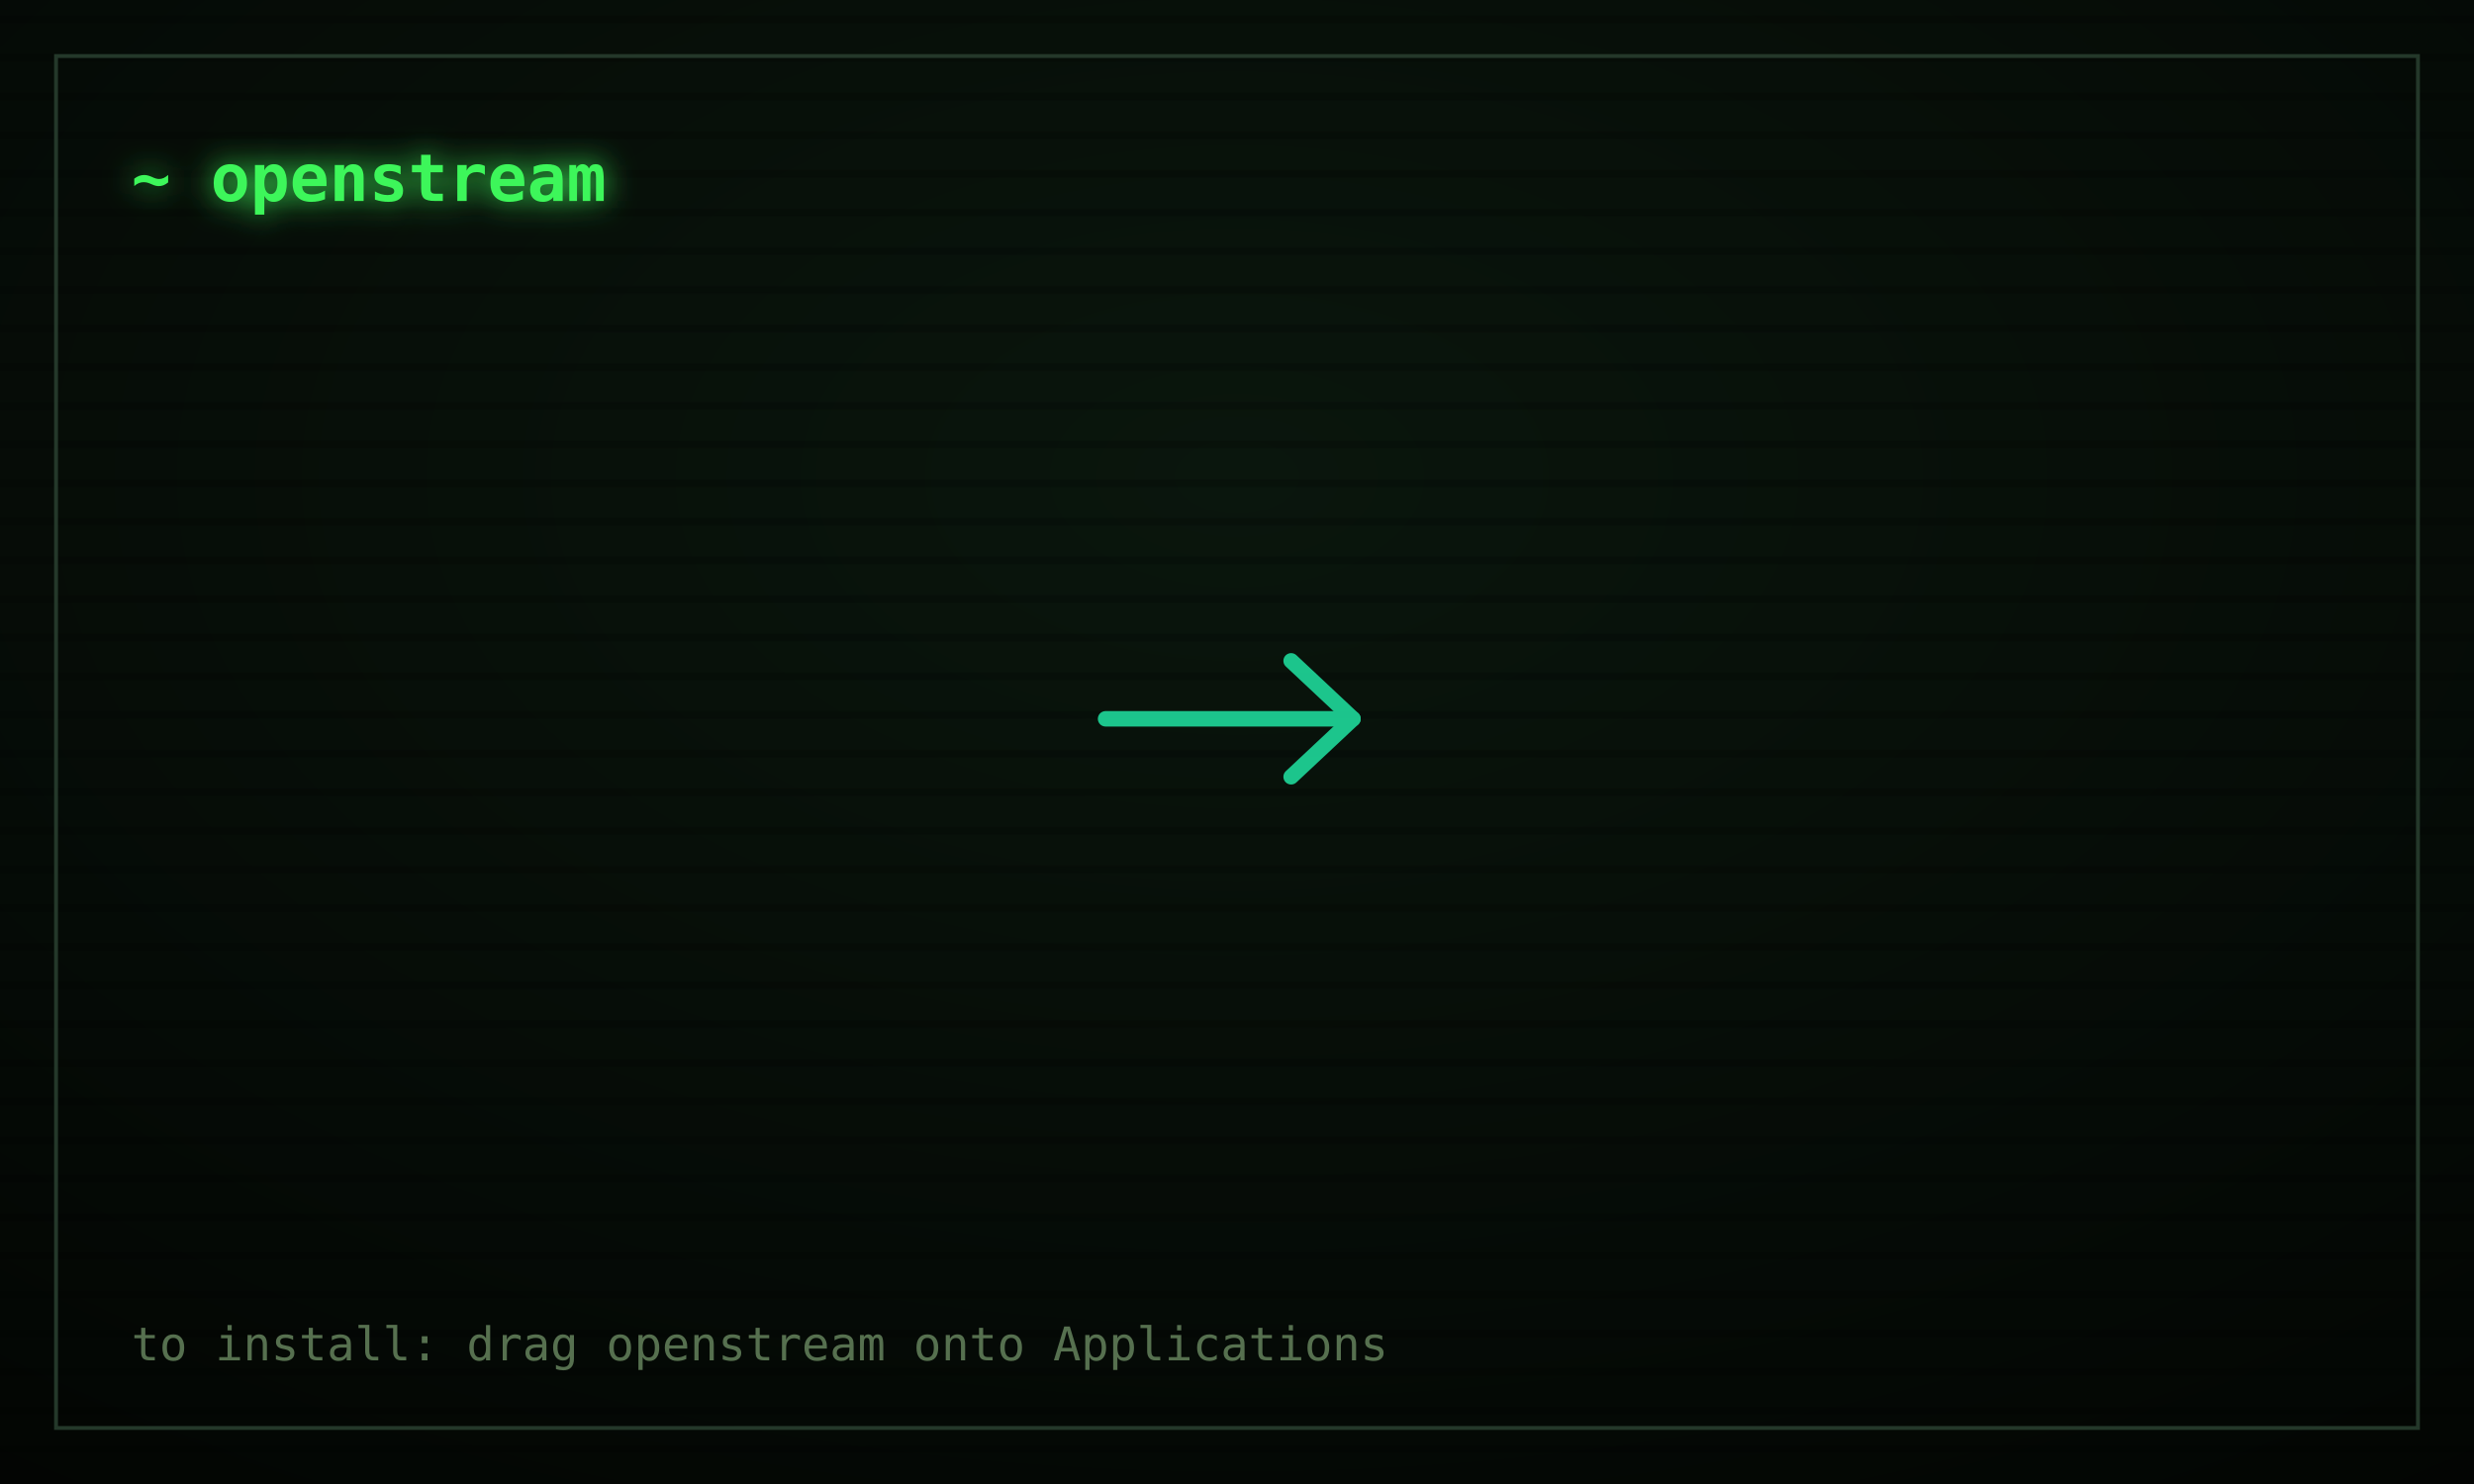
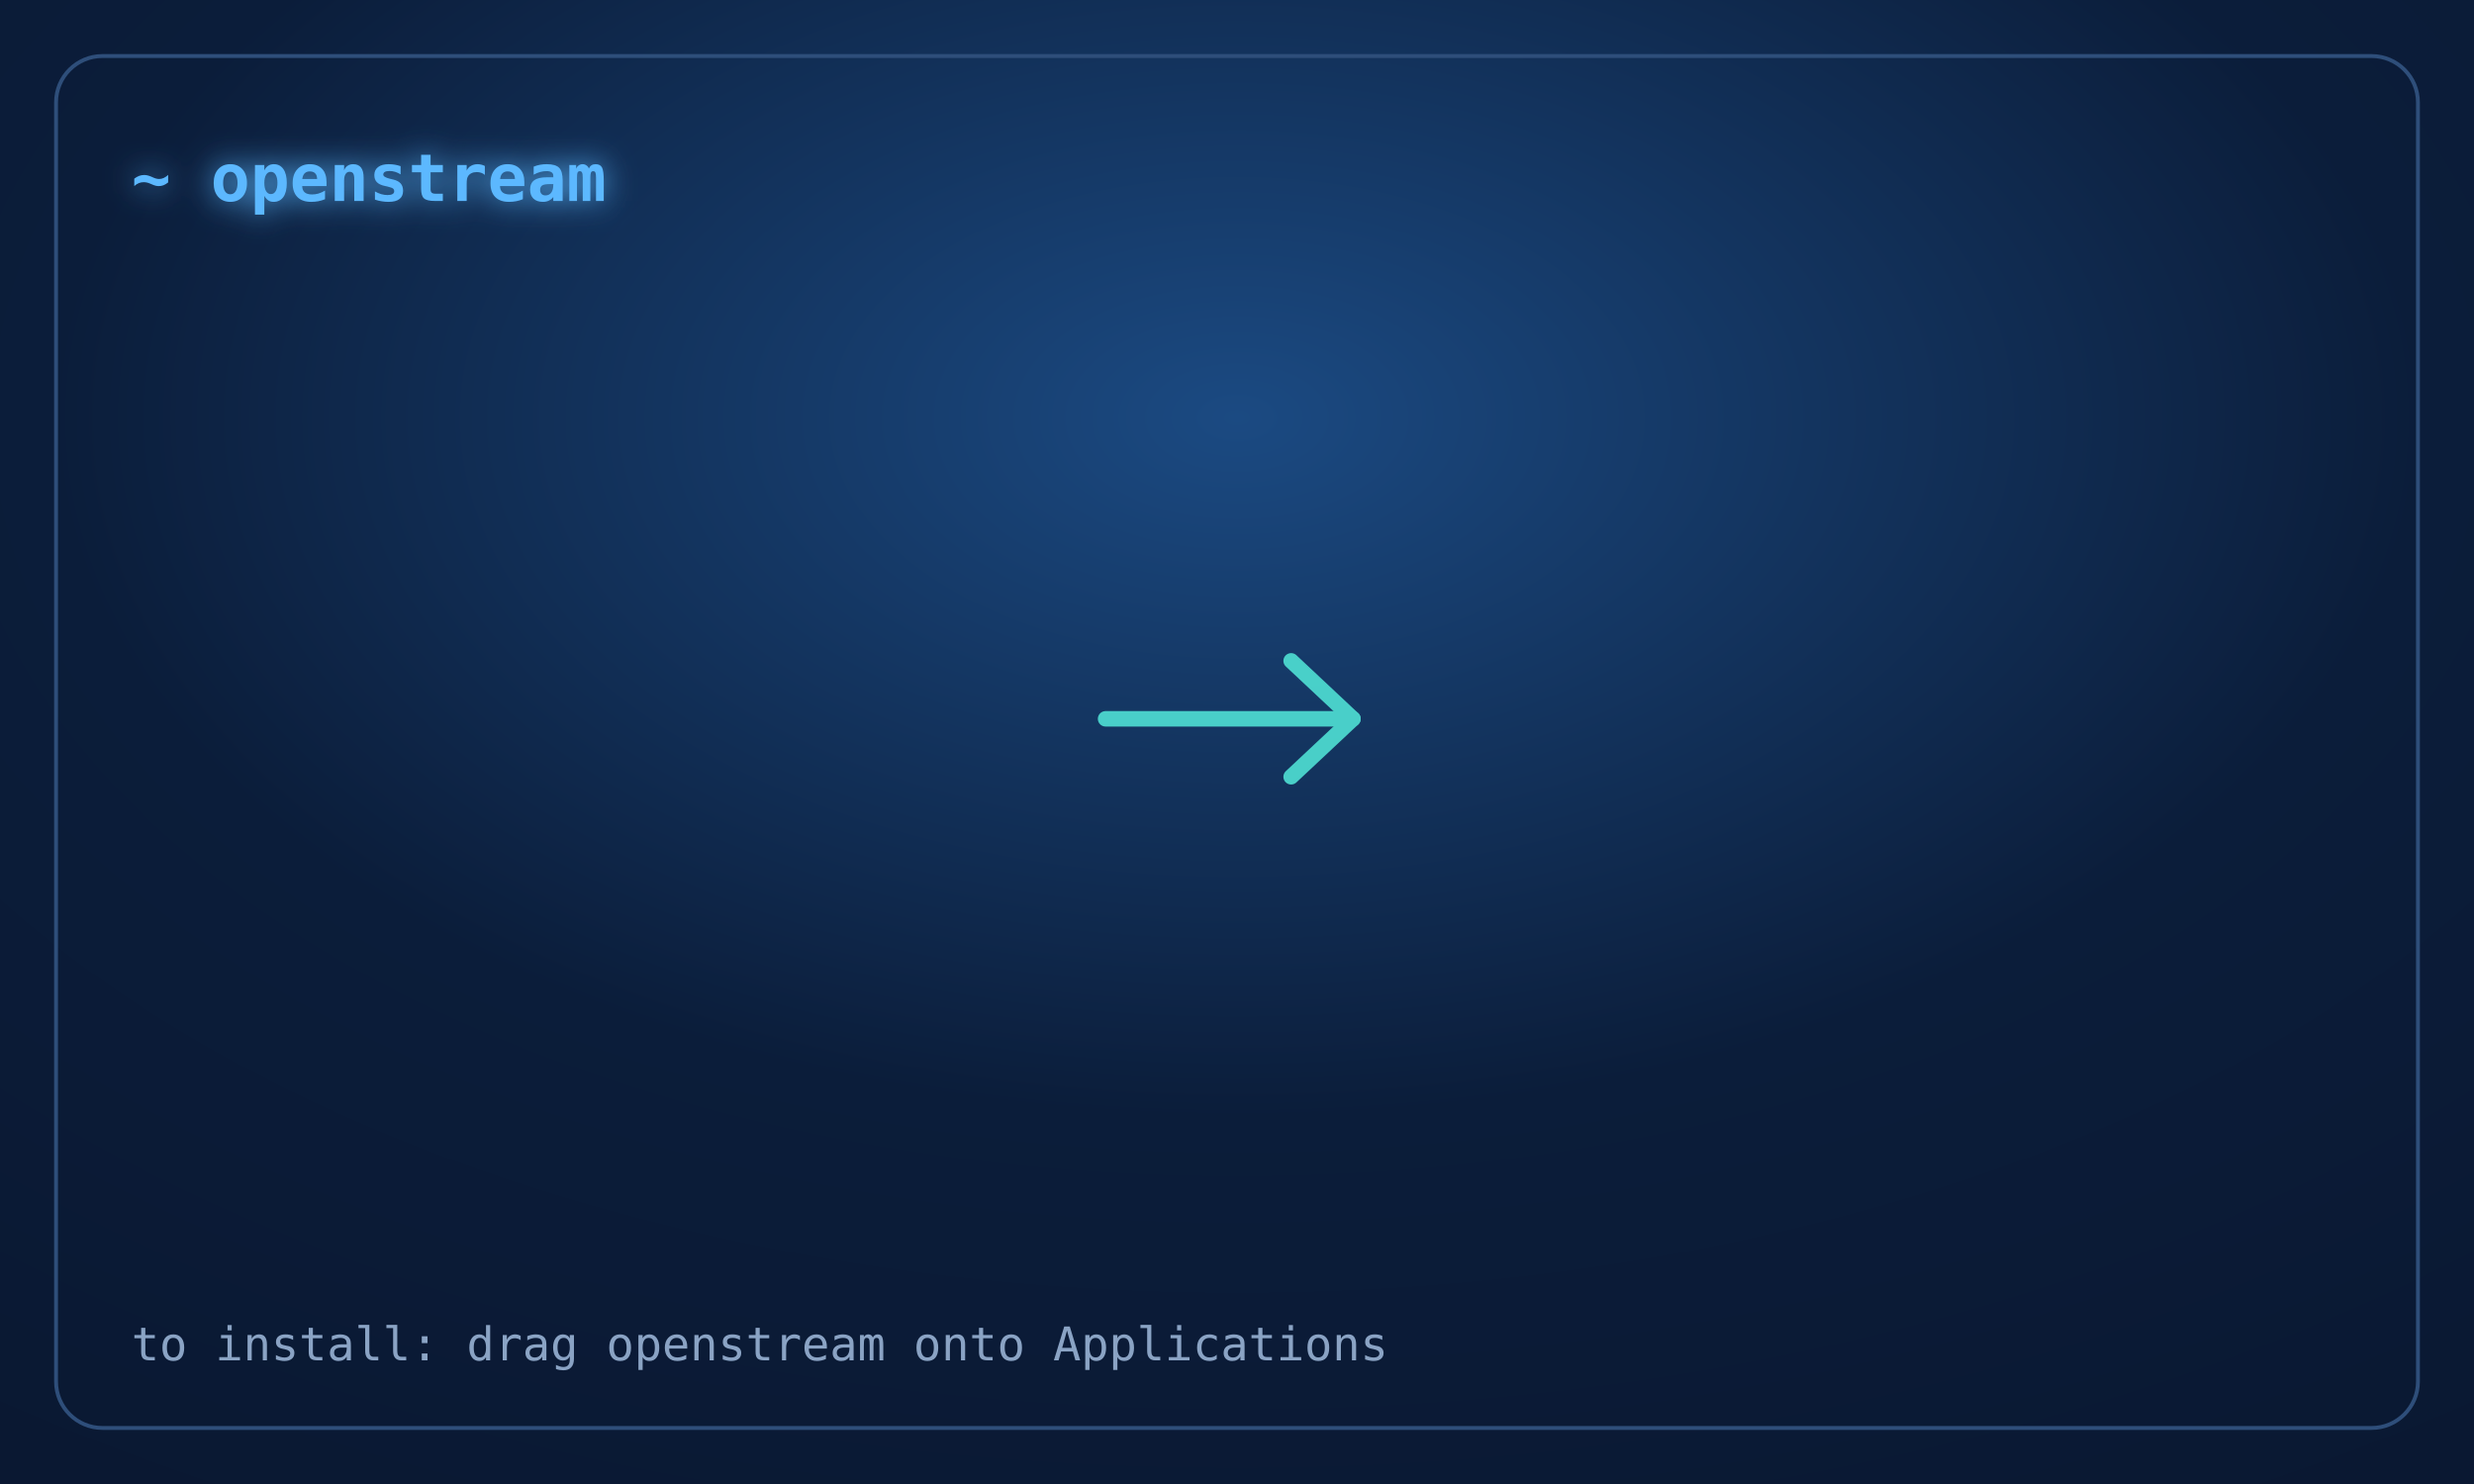
<svg xmlns="http://www.w3.org/2000/svg" width="640" height="384" viewBox="0 0 640 384">
  <defs>
-     <radialGradient id="bg" cx="0.5" cy="0.32" r="0.9">
-       <stop offset="0" stop-color="#0A160D" />
-       <stop offset="1" stop-color="#020402" />
+     <radialGradient id="bg" cx="0.5" cy="0.28" r="0.95">
+       <stop offset="0" stop-color="#1B4A82" />
+       <stop offset="0.5" stop-color="#0B1D3A" />
+       <stop offset="1" stop-color="#0A1730" />
    </radialGradient>
-     <pattern id="scan" width="10" height="10" patternUnits="userSpaceOnUse">
-       <rect width="10" height="2" y="4" fill="#000000" opacity="0.20" />
-     </pattern>
    <filter id="glow" x="-50%" y="-50%" width="200%" height="200%">
      <feGaussianBlur stdDeviation="4" result="b" />
      <feMerge>
        <feMergeNode in="b" />
        <feMergeNode in="SourceGraphic" />
      </feMerge>
    </filter>
  </defs>
  <rect width="640" height="384" fill="url(#bg)" />
-   <rect width="640" height="384" fill="url(#scan)" />
-   <rect x="14.5" y="14.5" width="611" height="355" fill="none" stroke="#24382A" stroke-width="1" />
-   <g font-family="Space Mono, monospace" fill="#3DF65A">
+   <rect x="14.5" y="14.5" width="611" height="355" rx="12" fill="none" stroke="#2E4E7A" stroke-width="1" />
+   <g font-family="JetBrains Mono, monospace" fill="#5CB8FF">
    <text x="34" y="52" font-size="17" font-weight="700" filter="url(#glow)">~ openstream</text>
-     <text x="34" y="352" font-size="12" fill="#56704F">to install: drag openstream onto Applications</text>
+     <text x="34" y="352" font-size="12" fill="#8AA3C4">to install: drag openstream onto Applications</text>
  </g>
-   <g transform="translate(320 186)" fill="none" stroke="#1ED89A" stroke-width="4" stroke-linecap="round" stroke-linejoin="round" opacity="0.9">
+   <g transform="translate(320 186)" fill="none" stroke="#4FE0D4" stroke-width="4" stroke-linecap="round" stroke-linejoin="round" opacity="0.9">
    <path d="M-34 0 H30" />
    <path d="M14 -15 30 0 14 15" />
  </g>
</svg>
